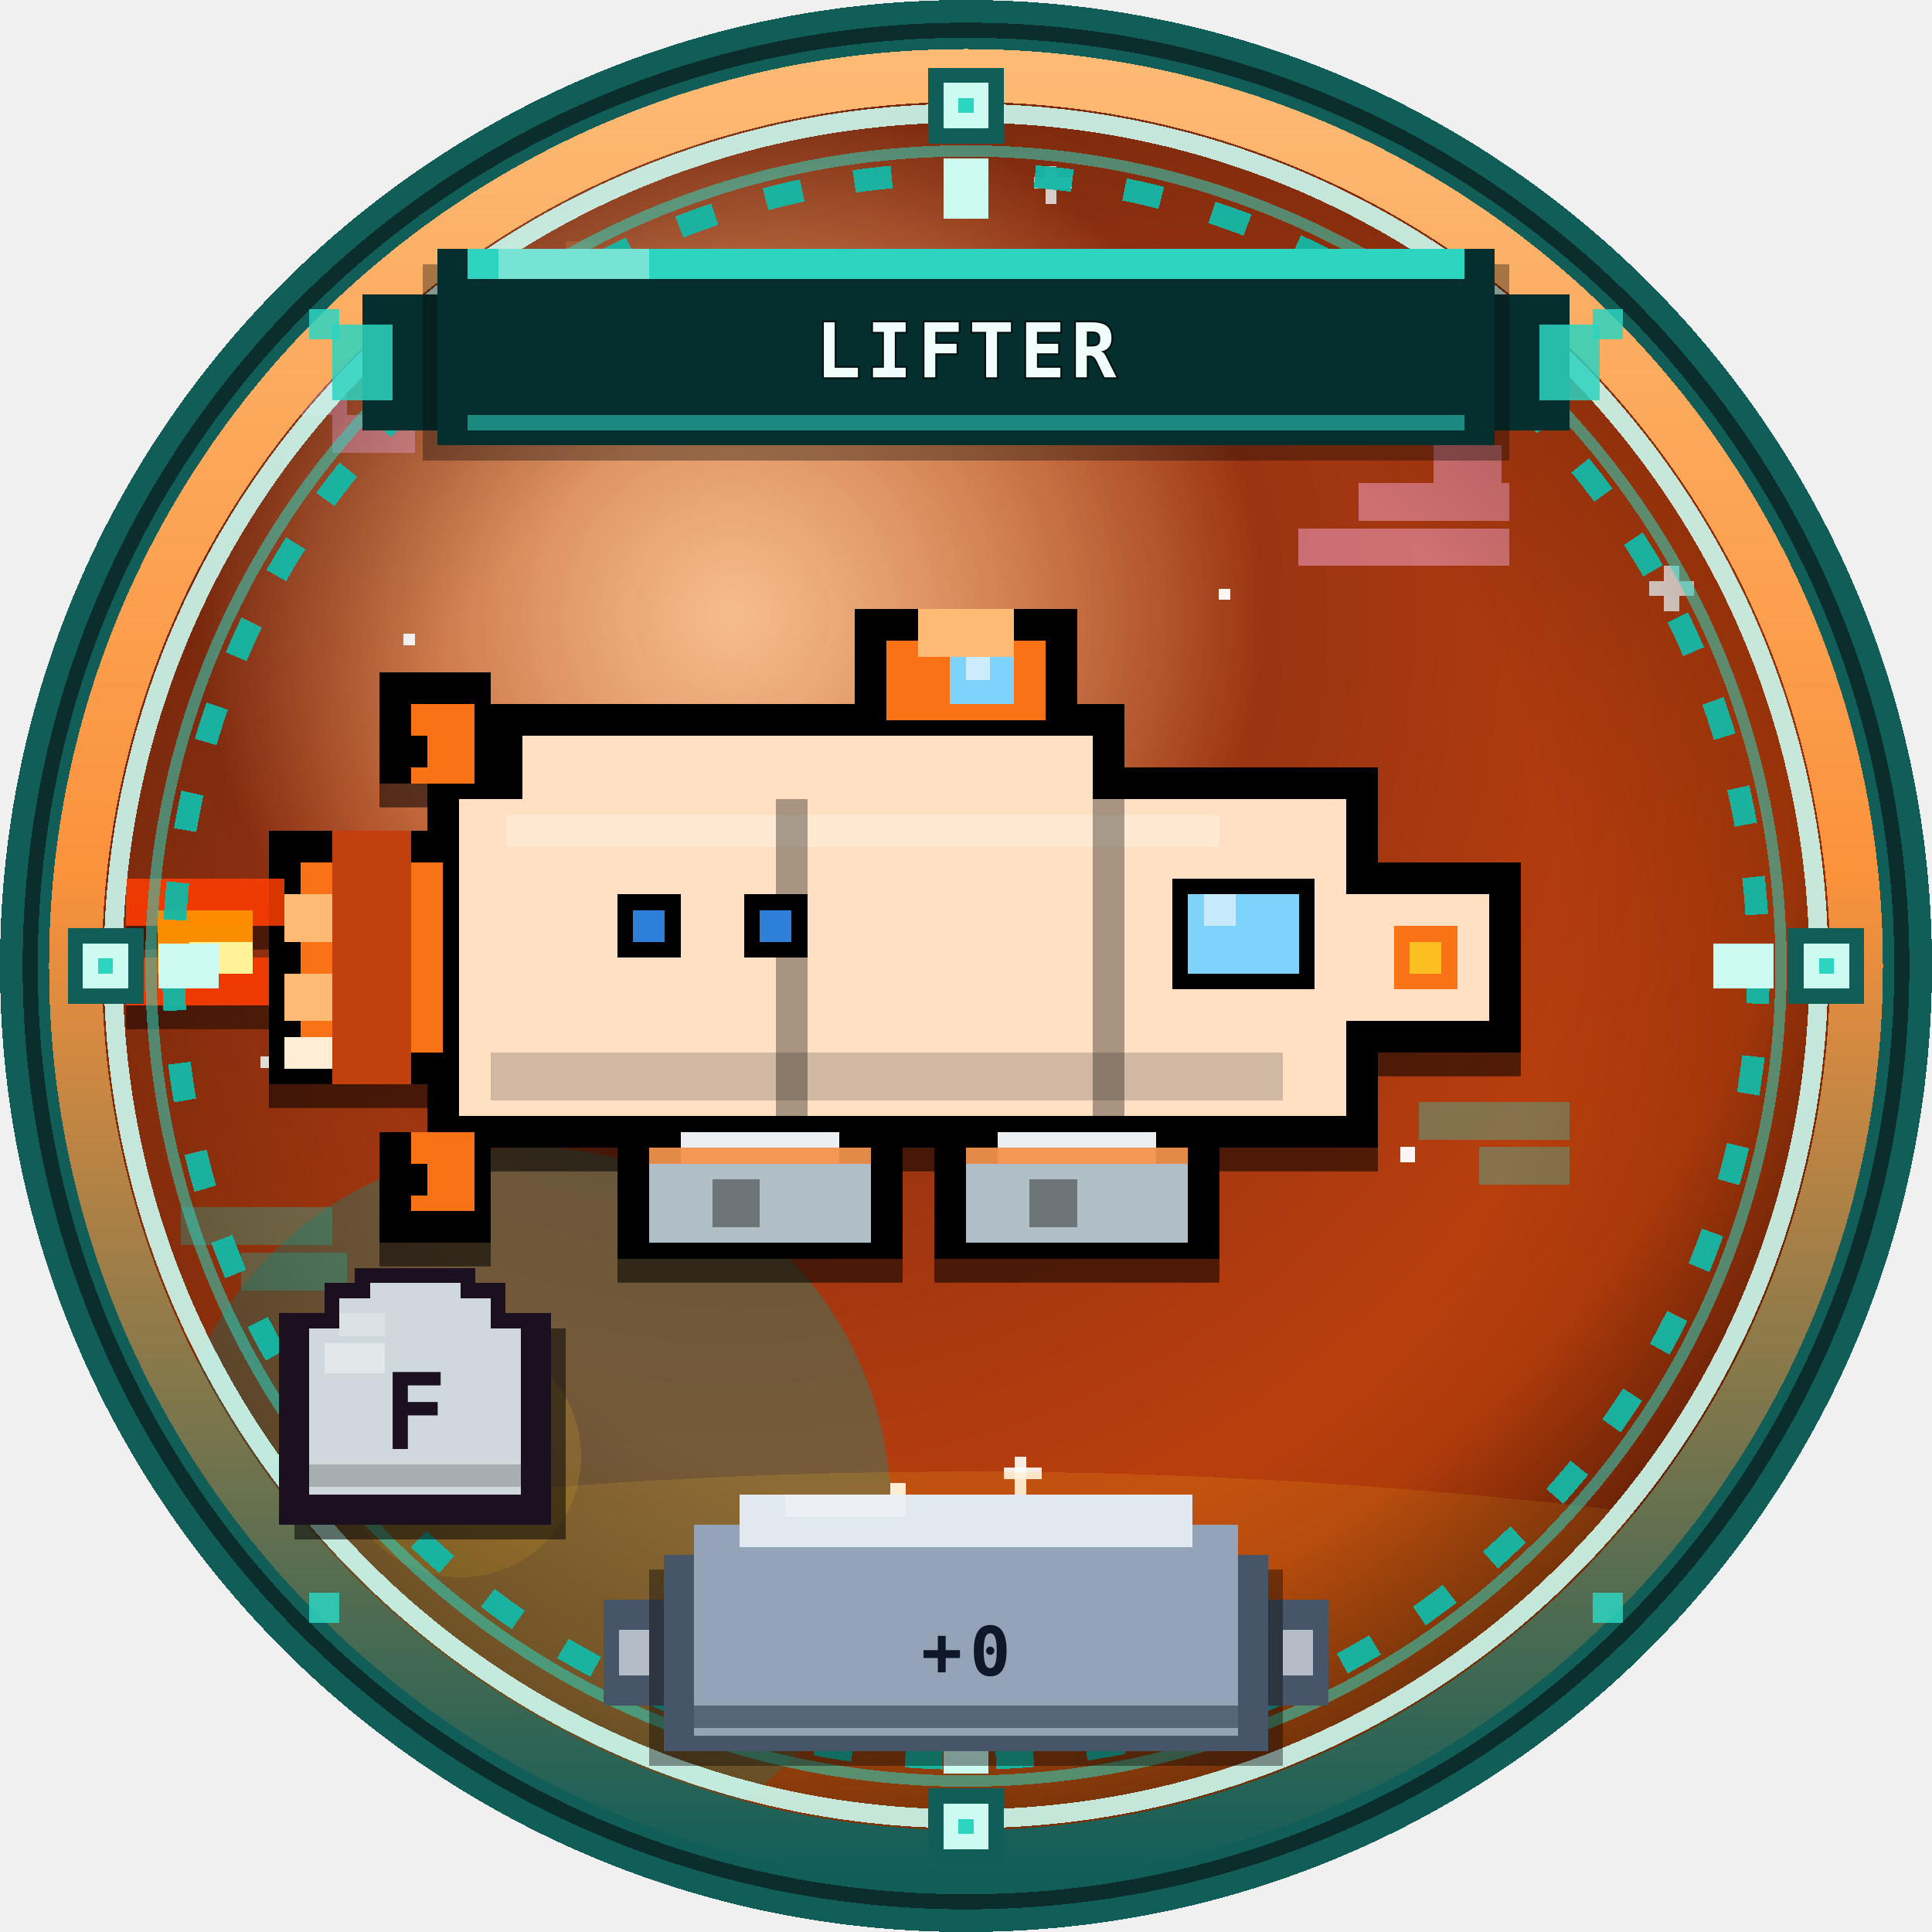
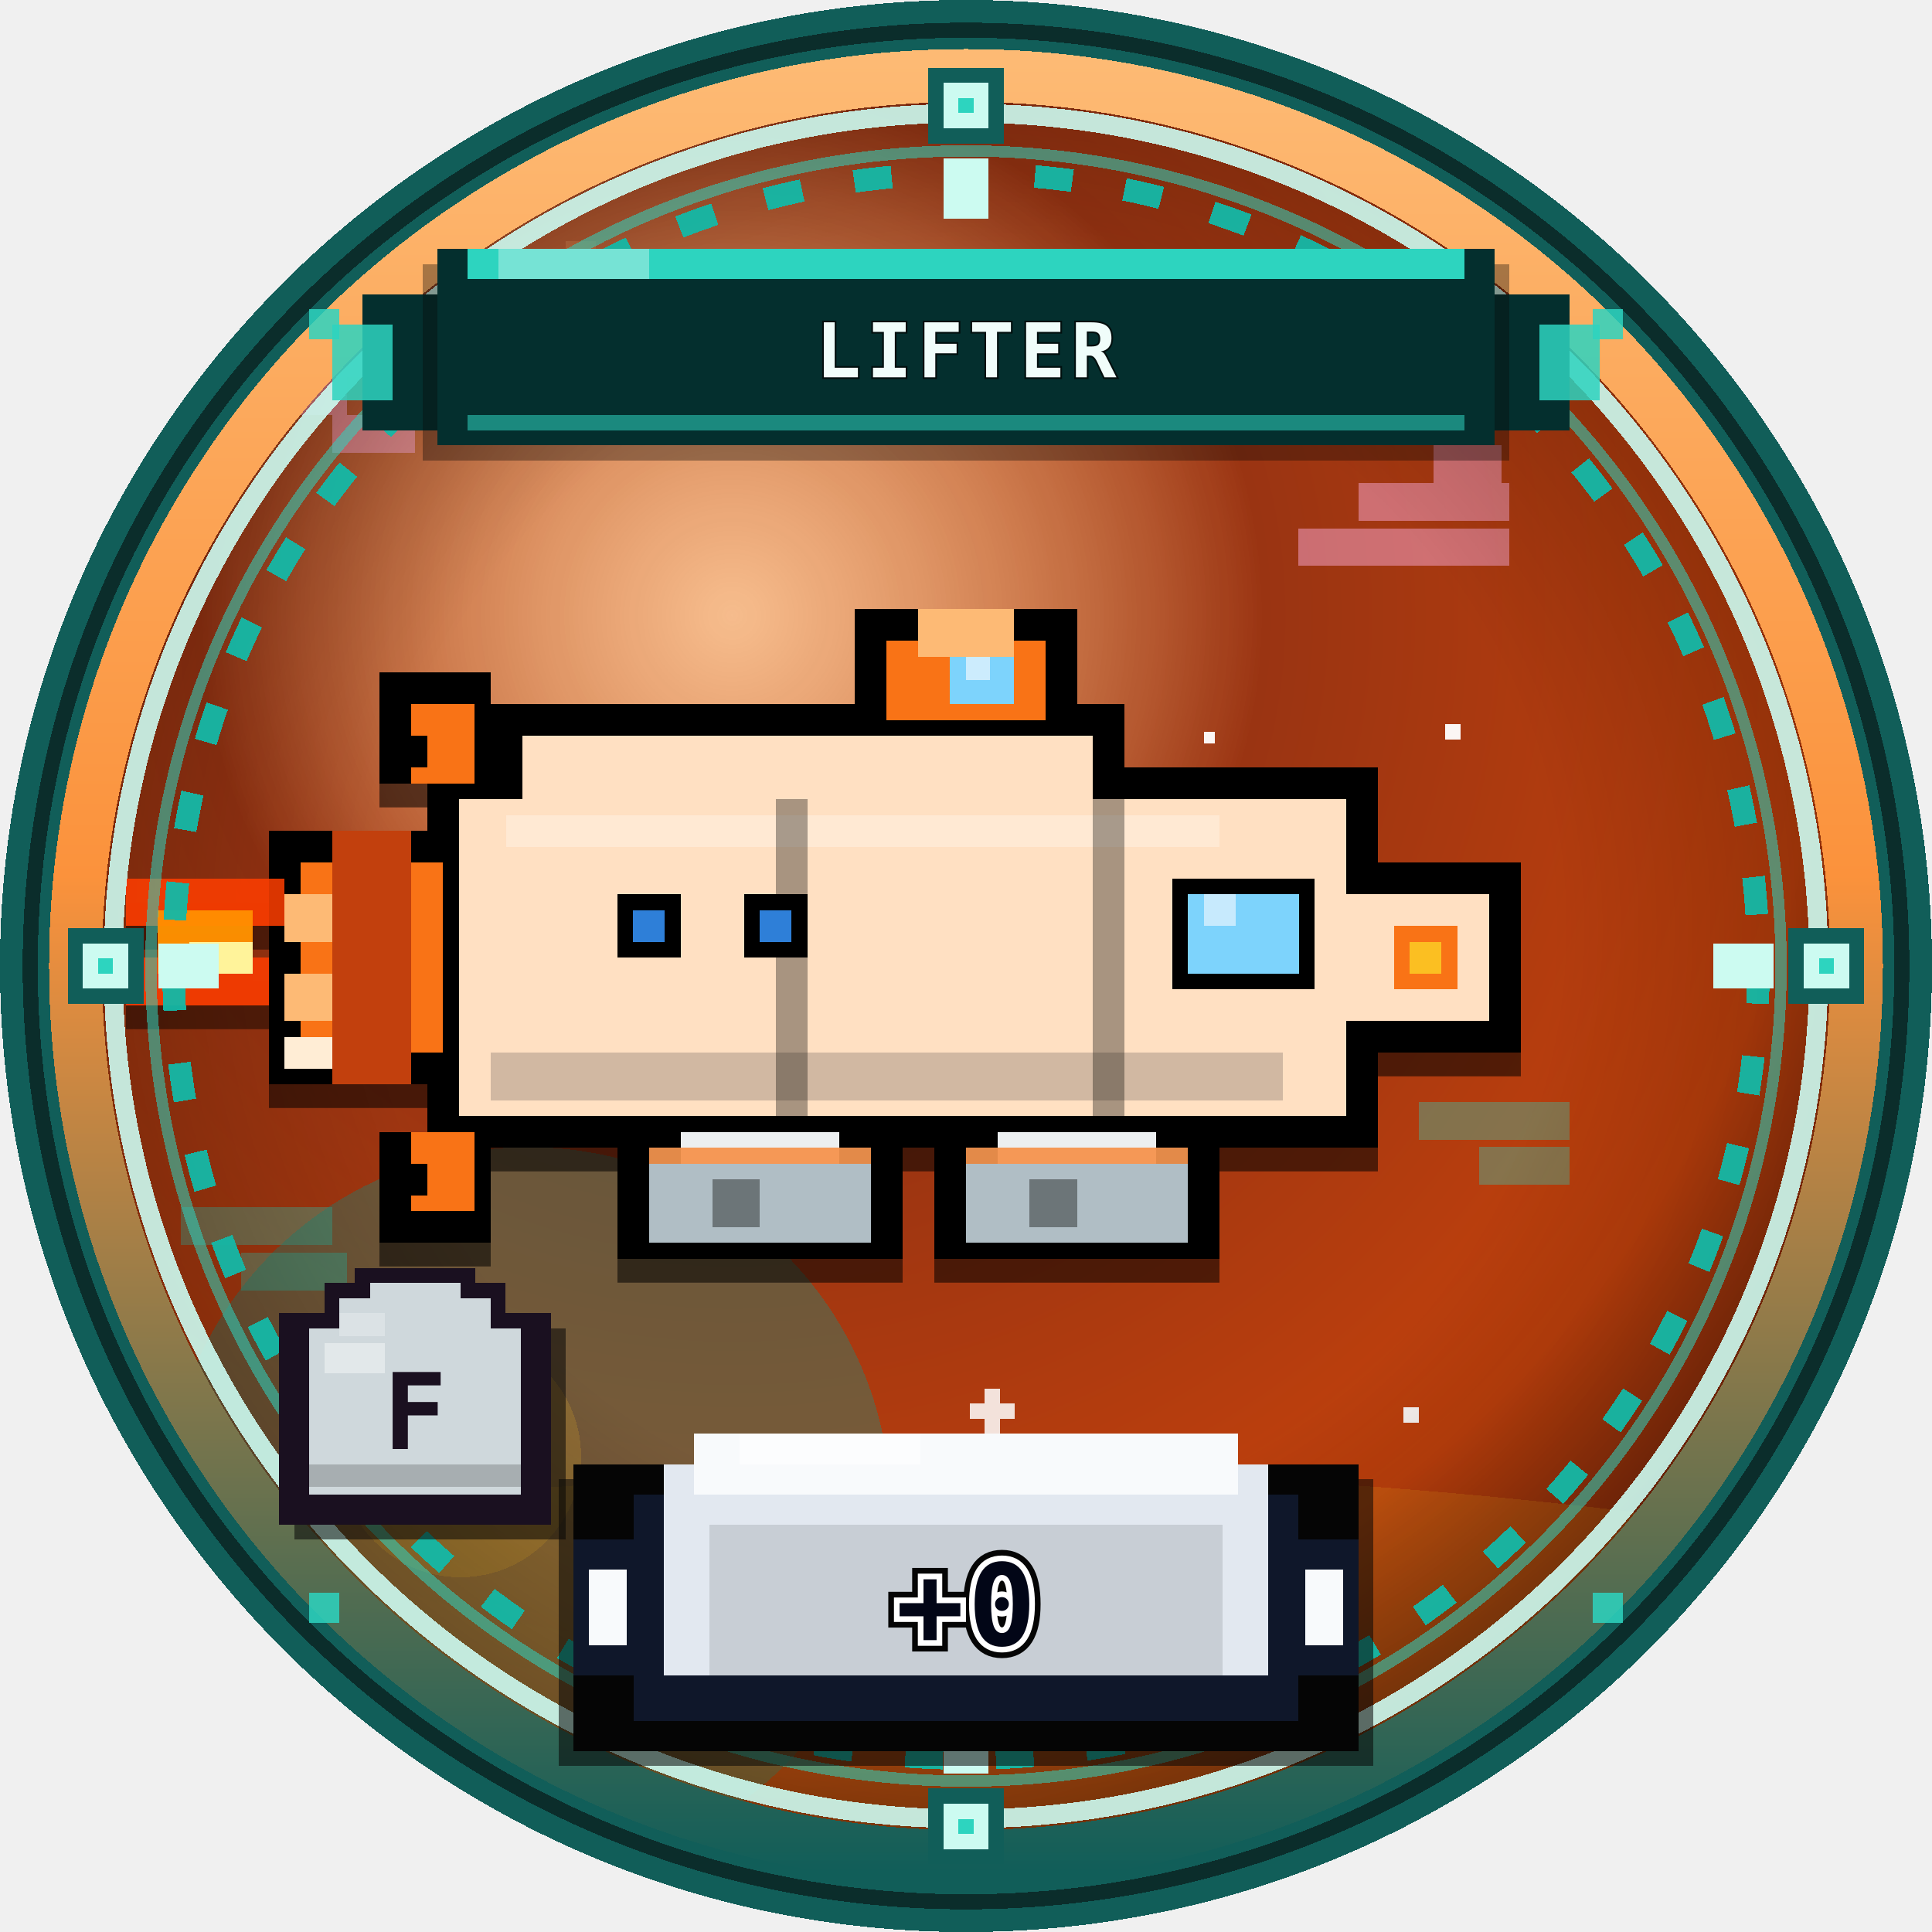
<svg xmlns="http://www.w3.org/2000/svg" viewBox="0 0 512 512" class="w-full h-full" shape-rendering="crispEdges">
  <defs>
-     <radialGradient id="bg_badge_5340" cx="38%" cy="32%" r="78%">
+     <radialGradient id="bg_badge_9967" cx="38%" cy="32%" r="78%">
      <stop offset="0%" stop-color="#fb923c" stop-opacity="0.55" />
      <stop offset="35%" stop-color="#9a3412" />
      <stop offset="72%" stop-color="#c2410c" />
      <stop offset="100%" stop-color="#431407" />
    </radialGradient>
-     <linearGradient id="hull_badge_5340" x1="0%" y1="0%" x2="100%" y2="0%">
+     <linearGradient id="hull_badge_9967" x1="0%" y1="0%" x2="100%" y2="0%">
      <stop offset="0%" stop-color="#cc5500" />
      <stop offset="50%" stop-color="#ff7722" />
      <stop offset="100%" stop-color="#aa4400" />
    </linearGradient>
-     <linearGradient id="frame_badge_5340" x1="0%" y1="0%" x2="100%" y2="100%">
+     <linearGradient id="frame_badge_9967" x1="0%" y1="0%" x2="100%" y2="100%">
      <stop offset="0%" stop-color="#fdba74" />
      <stop offset="50%" stop-color="#fb923c" />
      <stop offset="100%" stop-color="#fed7aa" />
    </linearGradient>
-     <linearGradient id="rim_badge_5340" x1="0%" y1="0%" x2="0%" y2="100%">
+     <linearGradient id="rim_badge_9967" x1="0%" y1="0%" x2="0%" y2="100%">
      <stop offset="0%" stop-color="#fdba74" />
      <stop offset="45%" stop-color="#fb923c" />
      <stop offset="100%" stop-color="#115e59" />
    </linearGradient>
-     <radialGradient id="vignette_badge_5340" cx="50%" cy="48%" r="55%">
+     <radialGradient id="vignette_badge_9967" cx="50%" cy="48%" r="55%">
      <stop offset="55%" stop-color="#000000" stop-opacity="0" />
      <stop offset="100%" stop-color="#000000" stop-opacity="0.42" />
    </radialGradient>
-     <filter id="shadow_badge_5340" x="-50%" y="-50%" width="200%" height="200%">
+     <filter id="shadow_badge_9967" x="-50%" y="-50%" width="200%" height="200%">
      <feDropShadow dx="0" dy="6" stdDeviation="0" flood-color="#000" flood-opacity="0.55" />
    </filter>
-     <filter id="glow_badge_5340">
+     <filter id="glow_badge_9967">
      <feGaussianBlur stdDeviation="1.2" result="blur" />
      <feComposite in="SourceGraphic" in2="blur" operator="over" />
    </filter>
-     <filter id="text_glow_badge_5340" x="-50%" y="-50%" width="200%" height="200%">
+     <filter id="text_glow_badge_9967" x="-50%" y="-50%" width="200%" height="200%">
      <feGaussianBlur stdDeviation="2" result="blur" />
      <feMerge>
        <feMergeNode in="blur" />
        <feMergeNode in="SourceGraphic" />
      </feMerge>
    </filter>
-     <clipPath id="clip_badge_5340">
+     <clipPath id="clip_badge_9967">
      <circle cx="256" cy="256" r="236" />
    </clipPath>
  </defs>
-   <g clip-path="url(#clip_badge_5340)">
-     <rect width="512" height="512" fill="url(#bg_badge_5340)" />
+   <g clip-path="url(#clip_badge_9967)">
+     <rect width="512" height="512" fill="url(#bg_badge_9967)" />
    <g fill="#ffffff" shape-rendering="crispEdges">
-       <rect x="135" y="76" width="4" height="4" fill-opacity="0.85" />
-       <rect x="131" y="80" width="12" height="4" fill-opacity="0.85" />
-       <rect x="135" y="84" width="4" height="4" fill-opacity="0.85" />
-       <rect x="441" y="150" width="4" height="4" fill-opacity="0.85" />
-       <rect x="437" y="154" width="12" height="4" fill-opacity="0.85" />
-       <rect x="441" y="158" width="4" height="4" fill-opacity="0.85" />
-       <rect x="274" y="47" width="10" height="3" fill-opacity="0.9" />
-       <rect x="277" y="44" width="3" height="10" fill-opacity="0.9" />
-       <rect x="87" y="368" width="4" height="4" fill-opacity="0.95" />
-       <rect x="111" y="274" width="4" height="4" fill-opacity="0.85" />
-       <rect x="107" y="278" width="12" height="4" fill-opacity="0.85" />
-       <rect x="111" y="282" width="4" height="4" fill-opacity="0.85" />
-       <rect x="263" y="189" width="3" height="3" fill-opacity="0.95" />
-       <rect x="300" y="326" width="3" height="3" fill-opacity="0.95" />
-       <rect x="271" y="72" width="4" height="4" fill-opacity="0.85" />
-       <rect x="267" y="76" width="12" height="4" fill-opacity="0.85" />
-       <rect x="271" y="80" width="4" height="4" fill-opacity="0.85" />
-       <rect x="69" y="280" width="3" height="3" fill-opacity="0.95" />
-       <rect x="282" y="244" width="3" height="3" fill-opacity="0.95" />
-       <rect x="323" y="156" width="3" height="3" fill-opacity="0.95" />
-       <rect x="231" y="218" width="10" height="3" fill-opacity="0.9" />
-       <rect x="234" y="215" width="3" height="10" fill-opacity="0.9" />
-       <rect x="236" y="393" width="4" height="4" fill-opacity="0.95" />
-       <rect x="266" y="389" width="10" height="3" fill-opacity="0.9" />
-       <rect x="269" y="386" width="3" height="10" fill-opacity="0.9" />
-       <rect x="107" y="168" width="3" height="3" fill-opacity="0.95" />
-       <rect x="371" y="304" width="4" height="4" fill-opacity="0.95" />
-       <rect x="134" y="264" width="4" height="4" fill-opacity="0.95" />
-       <rect x="43" y="414" width="4" height="4" fill-opacity="0.95" />
+       <rect x="485" y="273" width="4" height="4" fill-opacity="0.95" />
+       <rect x="228" y="292" width="10" height="3" fill-opacity="0.9" />
+       <rect x="231" y="289" width="3" height="10" fill-opacity="0.9" />
+       <rect x="383" y="192" width="4" height="4" fill-opacity="0.95" />
+       <rect x="441" y="69" width="3" height="3" fill-opacity="0.95" />
+       <rect x="220" y="102" width="3" height="3" fill-opacity="0.95" />
+       <rect x="184" y="247" width="4" height="4" fill-opacity="0.95" />
+       <rect x="93" y="48" width="4" height="4" fill-opacity="0.95" />
+       <rect x="469" y="395" width="4" height="4" fill-opacity="0.95" />
+       <rect x="221" y="66" width="3" height="3" fill-opacity="0.95" />
+       <rect x="466" y="416" width="10" height="3" fill-opacity="0.9" />
+       <rect x="469" y="413" width="3" height="10" fill-opacity="0.9" />
+       <rect x="161" y="203" width="3" height="3" fill-opacity="0.95" />
+       <rect x="156" y="283" width="10" height="3" fill-opacity="0.9" />
+       <rect x="159" y="280" width="3" height="10" fill-opacity="0.9" />
+       <rect x="372" y="373" width="4" height="4" fill-opacity="0.95" />
+       <rect x="40" y="386" width="10" height="3" fill-opacity="0.9" />
+       <rect x="43" y="383" width="3" height="10" fill-opacity="0.9" />
+       <rect x="319" y="194" width="3" height="3" fill-opacity="0.95" />
+       <rect x="405" y="67" width="4" height="4" fill-opacity="0.85" />
+       <rect x="401" y="71" width="12" height="4" fill-opacity="0.85" />
+       <rect x="405" y="75" width="4" height="4" fill-opacity="0.85" />
+       <rect x="261" y="368" width="4" height="4" fill-opacity="0.85" />
+       <rect x="257" y="372" width="12" height="4" fill-opacity="0.85" />
+       <rect x="261" y="376" width="4" height="4" fill-opacity="0.85" />
+       <rect x="329" y="96" width="10" height="3" fill-opacity="0.9" />
+       <rect x="332" y="93" width="3" height="10" fill-opacity="0.9" />
    </g>
    <g opacity="0.5" shape-rendering="crispEdges">
      <g fill="#f9a8d4">
        <rect x="56" y="100" width="36" height="10" />
        <rect x="72" y="90" width="44" height="10" />
        <rect x="88" y="110" width="22" height="10" />
        <rect x="360" y="128" width="40" height="10" />
        <rect x="344" y="140" width="56" height="10" />
        <rect x="380" y="118" width="18" height="10" />
      </g>
      <g fill="#2dd4bf" opacity="0.7">
        <rect x="48" y="320" width="40" height="10" />
        <rect x="64" y="332" width="28" height="10" />
        <rect x="376" y="292" width="40" height="10" />
        <rect x="392" y="304" width="24" height="10" />
      </g>
-       <g fill="url(#frame_badge_5340)" opacity="0.45">
+       <g fill="url(#frame_badge_9967)" opacity="0.45">
        <rect x="150" y="64" width="8" height="8" />
        <rect x="348" y="84" width="8" height="8" />
        <rect x="120" y="250" width="8" height="8" />
        <rect x="300" y="230" width="8" height="8" />
        <rect x="200" y="300" width="6" height="6" />
      </g>
    </g>
    <circle cx="140" cy="400" r="96" fill="#0d9488" fill-opacity="0.35" />
    <circle cx="122" cy="386" r="32" fill="#fbbf24" fill-opacity="0.18" />
    <path d="M-40 420 Q256 360 552 420 V520 H-40 Z" fill="#fbbf24" fill-opacity="0.16" />
-     <rect width="512" height="512" fill="url(#vignette_badge_5340)" />
-   </g>
-   <g transform="translate(256, 258) scale(1.05)" filter="url(#shadow_badge_5340)">
+     <rect width="512" height="512" fill="url(#vignette_badge_9967)" />
+   </g>
+   <g transform="translate(256, 258) scale(1.05)" filter="url(#shadow_badge_9967)">
    <g transform="translate(12, -4)" shape-rendering="crispEdges">
      <rect x="-148" y="-48" width="240" height="96" fill="#050505" />
      <rect x="-132" y="-64" width="160" height="20" fill="#050505" />
      <rect x="92" y="-24" width="36" height="48" fill="#050505" />
      <rect x="-188" y="-32" width="44" height="64" fill="#050505" />
      <rect x="-100" y="40" width="72" height="36" fill="#050505" />
      <rect x="-20" y="40" width="72" height="36" fill="#050505" />
      <rect x="-40" y="-88" width="56" height="28" fill="#050505" />
      <rect x="-160" y="-72" width="28" height="28" fill="#050505" />
      <rect x="-160" y="44" width="28" height="28" fill="#050505" />
      <rect x="-140" y="-40" width="224" height="80" fill="#ffe0c2" />
      <rect x="-124" y="-56" width="144" height="16" fill="#ffe0c2" />
      <rect x="84" y="-16" width="36" height="32" fill="#ffe0c2" />
      <rect x="-128" y="-36" width="180" height="8" fill="#ffffff" opacity="0.28" />
      <rect x="-132" y="24" width="200" height="12" fill="#1a1a22" opacity="0.2" />
      <rect x="-60" y="-40" width="8" height="80" fill="#050505" opacity="0.35" />
      <rect x="20" y="-40" width="8" height="80" fill="#050505" opacity="0.35" />
      <rect x="-32" y="-80" width="40" height="20" fill="#f97316" />
      <rect x="-24" y="-88" width="24" height="12" fill="#fdba74" />
      <rect x="-16" y="-76" width="16" height="12" fill="#7dd3fc" />
      <rect x="-12" y="-76" width="6" height="6" fill="#e0f2fe" opacity="0.8" />
      <rect x="-92" y="48" width="56" height="24" fill="#b0bec5" />
      <rect x="-84" y="44" width="40" height="8" fill="#eceff1" />
      <rect x="-76" y="56" width="12" height="12" fill="#050505" opacity="0.4" />
      <rect x="-12" y="48" width="56" height="24" fill="#b0bec5" />
      <rect x="-4" y="44" width="40" height="8" fill="#eceff1" />
      <rect x="4" y="56" width="12" height="12" fill="#050505" opacity="0.4" />
      <rect x="-92" y="48" width="56" height="4" fill="#f97316" opacity="0.7" />
      <rect x="-12" y="48" width="56" height="4" fill="#f97316" opacity="0.7" />
      <rect x="-180" y="-24" width="36" height="48" fill="#f97316" />
      <rect x="-172" y="-32" width="20" height="64" fill="#c2410c" />
      <rect x="-184" y="-16" width="12" height="12" fill="#fdba74" />
      <rect x="-184" y="4" width="12" height="12" fill="#fdba74" />
      <rect x="-184" y="20" width="12" height="8" fill="#ffedd5" />
      <rect x="-152" y="-64" width="16" height="20" fill="#f97316" />
      <rect x="-152" y="44" width="16" height="20" fill="#f97316" />
      <rect x="-160" y="-56" width="12" height="8" fill="#050505" />
      <rect x="-160" y="52" width="12" height="8" fill="#050505" />
      <rect x="40" y="-20" width="36" height="28" fill="#050505" />
      <rect x="44" y="-16" width="28" height="20" fill="#7dd3fc" />
      <rect x="48" y="-16" width="8" height="8" fill="#e0f2fe" opacity="0.75" />
      <rect x="-100" y="-16" width="16" height="16" fill="#050505" />
      <rect x="-96" y="-12" width="8" height="8" fill="#2f7fd8" />
      <rect x="-68" y="-16" width="16" height="16" fill="#050505" />
      <rect x="-64" y="-12" width="8" height="8" fill="#2f7fd8" />
      <rect x="96" y="-8" width="16" height="16" fill="#f97316" />
      <rect x="100" y="-4" width="8" height="8" fill="#fbbf24" />
      <rect x="-224" y="-20" width="40" height="12" fill="#ff3d00" opacity="0.85" />
      <rect x="-224" y="0" width="36" height="12" fill="#ff3d00" opacity="0.85" />
      <rect x="-216" y="-12" width="24" height="16" fill="#ff9100" opacity="0.95" />
      <rect x="-208" y="-4" width="16" height="8" fill="#fff59d" opacity="0.98" />
    </g>
  </g>
-   <g shape-rendering="crispEdges" id="frame_badge_5340_chrome">
+   <g shape-rendering="crispEdges" id="frame_badge_9967_chrome">
    <circle cx="256" cy="256" r="248" fill="none" stroke="#115e59" stroke-width="16" />
    <circle cx="256" cy="256" r="248" fill="none" stroke="#050505" stroke-width="4" opacity="0.55" />
-     <circle cx="256" cy="256" r="236" fill="none" stroke="url(#rim_badge_5340)" stroke-width="14" />
+     <circle cx="256" cy="256" r="236" fill="none" stroke="url(#rim_badge_9967)" stroke-width="14" />
    <circle cx="256" cy="256" r="226" fill="none" stroke="#ccfbf1" stroke-width="5" opacity="0.9" />
    <circle cx="256" cy="256" r="216" fill="none" stroke="#2dd4bf" stroke-width="3" opacity="0.55" />
    <circle cx="256" cy="256" r="210" fill="none" stroke="#14b8a6" stroke-width="6" stroke-dasharray="10 14" opacity="0.95" />
    <rect x="250" y="42" width="12" height="16" fill="#ccfbf1" />
    <rect x="250" y="454" width="12" height="16" fill="#ccfbf1" />
    <rect x="42" y="250" width="16" height="12" fill="#ccfbf1" />
    <rect x="454" y="250" width="16" height="12" fill="#ccfbf1" />
    <rect x="246" y="18" width="20" height="20" fill="#115e59" />
    <rect x="250" y="22" width="12" height="12" fill="#ccfbf1" />
    <rect x="254" y="26" width="4" height="4" fill="#2dd4bf" />
    <rect x="474" y="246" width="20" height="20" fill="#115e59" />
    <rect x="478" y="250" width="12" height="12" fill="#ccfbf1" />
    <rect x="482" y="254" width="4" height="4" fill="#2dd4bf" />
    <rect x="246" y="474" width="20" height="20" fill="#115e59" />
    <rect x="250" y="478" width="12" height="12" fill="#ccfbf1" />
    <rect x="254" y="482" width="4" height="4" fill="#2dd4bf" />
    <rect x="18" y="246" width="20" height="20" fill="#115e59" />
    <rect x="22" y="250" width="12" height="12" fill="#ccfbf1" />
    <rect x="26" y="254" width="4" height="4" fill="#2dd4bf" />
    <rect x="82" y="82" width="8" height="8" fill="#2dd4bf" opacity="0.85" />
    <rect x="422" y="82" width="8" height="8" fill="#2dd4bf" opacity="0.85" />
    <rect x="82" y="422" width="8" height="8" fill="#2dd4bf" opacity="0.85" />
    <rect x="422" y="422" width="8" height="8" fill="#2dd4bf" opacity="0.85" />
  </g>
-   <g shape-rendering="crispEdges" id="name_badge_5340">
+   <g shape-rendering="crispEdges" id="name_badge_9967">
    <rect x="96" y="78" width="20" height="36" fill="#042f2e" />
    <rect x="396" y="78" width="20" height="36" fill="#042f2e" />
    <rect x="88" y="86" width="16" height="20" fill="#2dd4bf" opacity="0.85" />
    <rect x="408" y="86" width="16" height="20" fill="#2dd4bf" opacity="0.85" />
    <rect x="112" y="70" width="288" height="52" fill="#050505" opacity="0.35" />
    <rect x="116" y="66" width="280" height="52" fill="#042f2e" />
    <rect x="124" y="74" width="264" height="36" fill="#042f2e" />
    <rect x="124" y="66" width="264" height="8" fill="#2dd4bf" />
    <rect x="132" y="66" width="40" height="8" fill="#ffffff" opacity="0.35" />
    <rect x="124" y="110" width="264" height="4" fill="#2dd4bf" opacity="0.55" />
    <text x="256" y="100" font-family="Galmuri11, monospace" font-size="20" font-weight="bold" fill="#f0fdfa" stroke="#010f0e" stroke-width="0.9" paint-order="stroke" text-anchor="middle" letter-spacing="1.5">LIFTER</text>
  </g>
-   <g shape-rendering="crispEdges" id="grade_badge_5340">
+   <g shape-rendering="crispEdges" id="grade_badge_9967">
    <rect x="78" y="352" width="72" height="56" fill="#050505" opacity="0.55" />
    <rect x="74" y="348" width="72" height="56" fill="#1a1020" />
    <rect x="86" y="340" width="48" height="12" fill="#1a1020" />
    <rect x="94" y="336" width="32" height="8" fill="#1a1020" />
    <rect x="82" y="352" width="56" height="44" fill="#cfd8dc" />
    <rect x="90" y="344" width="40" height="12" fill="#cfd8dc" />
    <rect x="98" y="340" width="24" height="8" fill="#cfd8dc" />
    <rect x="86" y="356" width="16" height="8" fill="#ffffff" opacity="0.4" />
    <rect x="90" y="348" width="12" height="6" fill="#ffffff" opacity="0.25" />
    <rect x="82" y="388" width="56" height="6" fill="#050505" opacity="0.2" />
    <text x="110" y="384" font-family="Galmuri11, monospace" font-size="28" font-weight="bold" fill="#1a1020" text-anchor="middle">F</text>
  </g>
-   <g shape-rendering="crispEdges" id="enhance_badge_5340">
-     <rect x="160" y="424" width="16" height="28" fill="#475569" />
-     <rect x="336" y="424" width="16" height="28" fill="#475569" />
-     <rect x="164" y="432" width="8" height="12" fill="#e2e8f0" opacity="0.7" />
-     <rect x="340" y="432" width="8" height="12" fill="#e2e8f0" opacity="0.7" />
-     <rect x="172" y="416" width="168" height="52" fill="#050505" opacity="0.4" />
-     <rect x="176" y="412" width="160" height="52" fill="#475569" />
-     <rect x="184" y="404" width="144" height="56" fill="#94a3b8" />
-     <rect x="196" y="396" width="120" height="14" fill="#e2e8f0" />
-     <rect x="208" y="396" width="32" height="6" fill="#ffffff" opacity="0.35" />
-     <rect x="184" y="452" width="144" height="6" fill="#475569" opacity="0.8" />
-     <text x="256" y="444" font-family="Galmuri11, monospace" font-size="18" font-weight="bold" fill="#0f172a" text-anchor="middle" letter-spacing="2">+0</text>
+   <g shape-rendering="crispEdges" id="enhance_badge_9967">
+     <rect x="148" y="392" width="216" height="76" fill="#050505" opacity="0.55" />
+     <rect x="152" y="388" width="208" height="76" fill="#050505" />
+     <rect x="152" y="408" width="18" height="36" fill="#0f172a" />
+     <rect x="342" y="408" width="18" height="36" fill="#0f172a" />
+     <rect x="156" y="416" width="10" height="20" fill="#f8fafc" />
+     <rect x="346" y="416" width="10" height="20" fill="#f8fafc" />
+     <rect x="168" y="396" width="176" height="60" fill="#0f172a" />
+     <rect x="176" y="388" width="160" height="64" fill="#e2e8f0" />
+     <rect x="184" y="380" width="144" height="16" fill="#f8fafc" />
+     <rect x="196" y="380" width="48" height="8" fill="#ffffff" opacity="0.55" />
+     <rect x="188" y="404" width="136" height="40" fill="#050505" opacity="0.12" />
+     <rect x="176" y="444" width="160" height="8" fill="#0f172a" />
+     <text x="256" y="436" font-family="Galmuri11, monospace" font-size="30" font-weight="bold" fill="none" stroke="#050505" stroke-width="6" paint-order="stroke" text-anchor="middle" letter-spacing="1">+0</text>
+     <text x="256" y="436" font-family="Galmuri11, monospace" font-size="30" font-weight="bold" fill="#020617" stroke="#ffffff" stroke-width="3" paint-order="stroke" text-anchor="middle" letter-spacing="1">+0</text>
  </g>
</svg>
